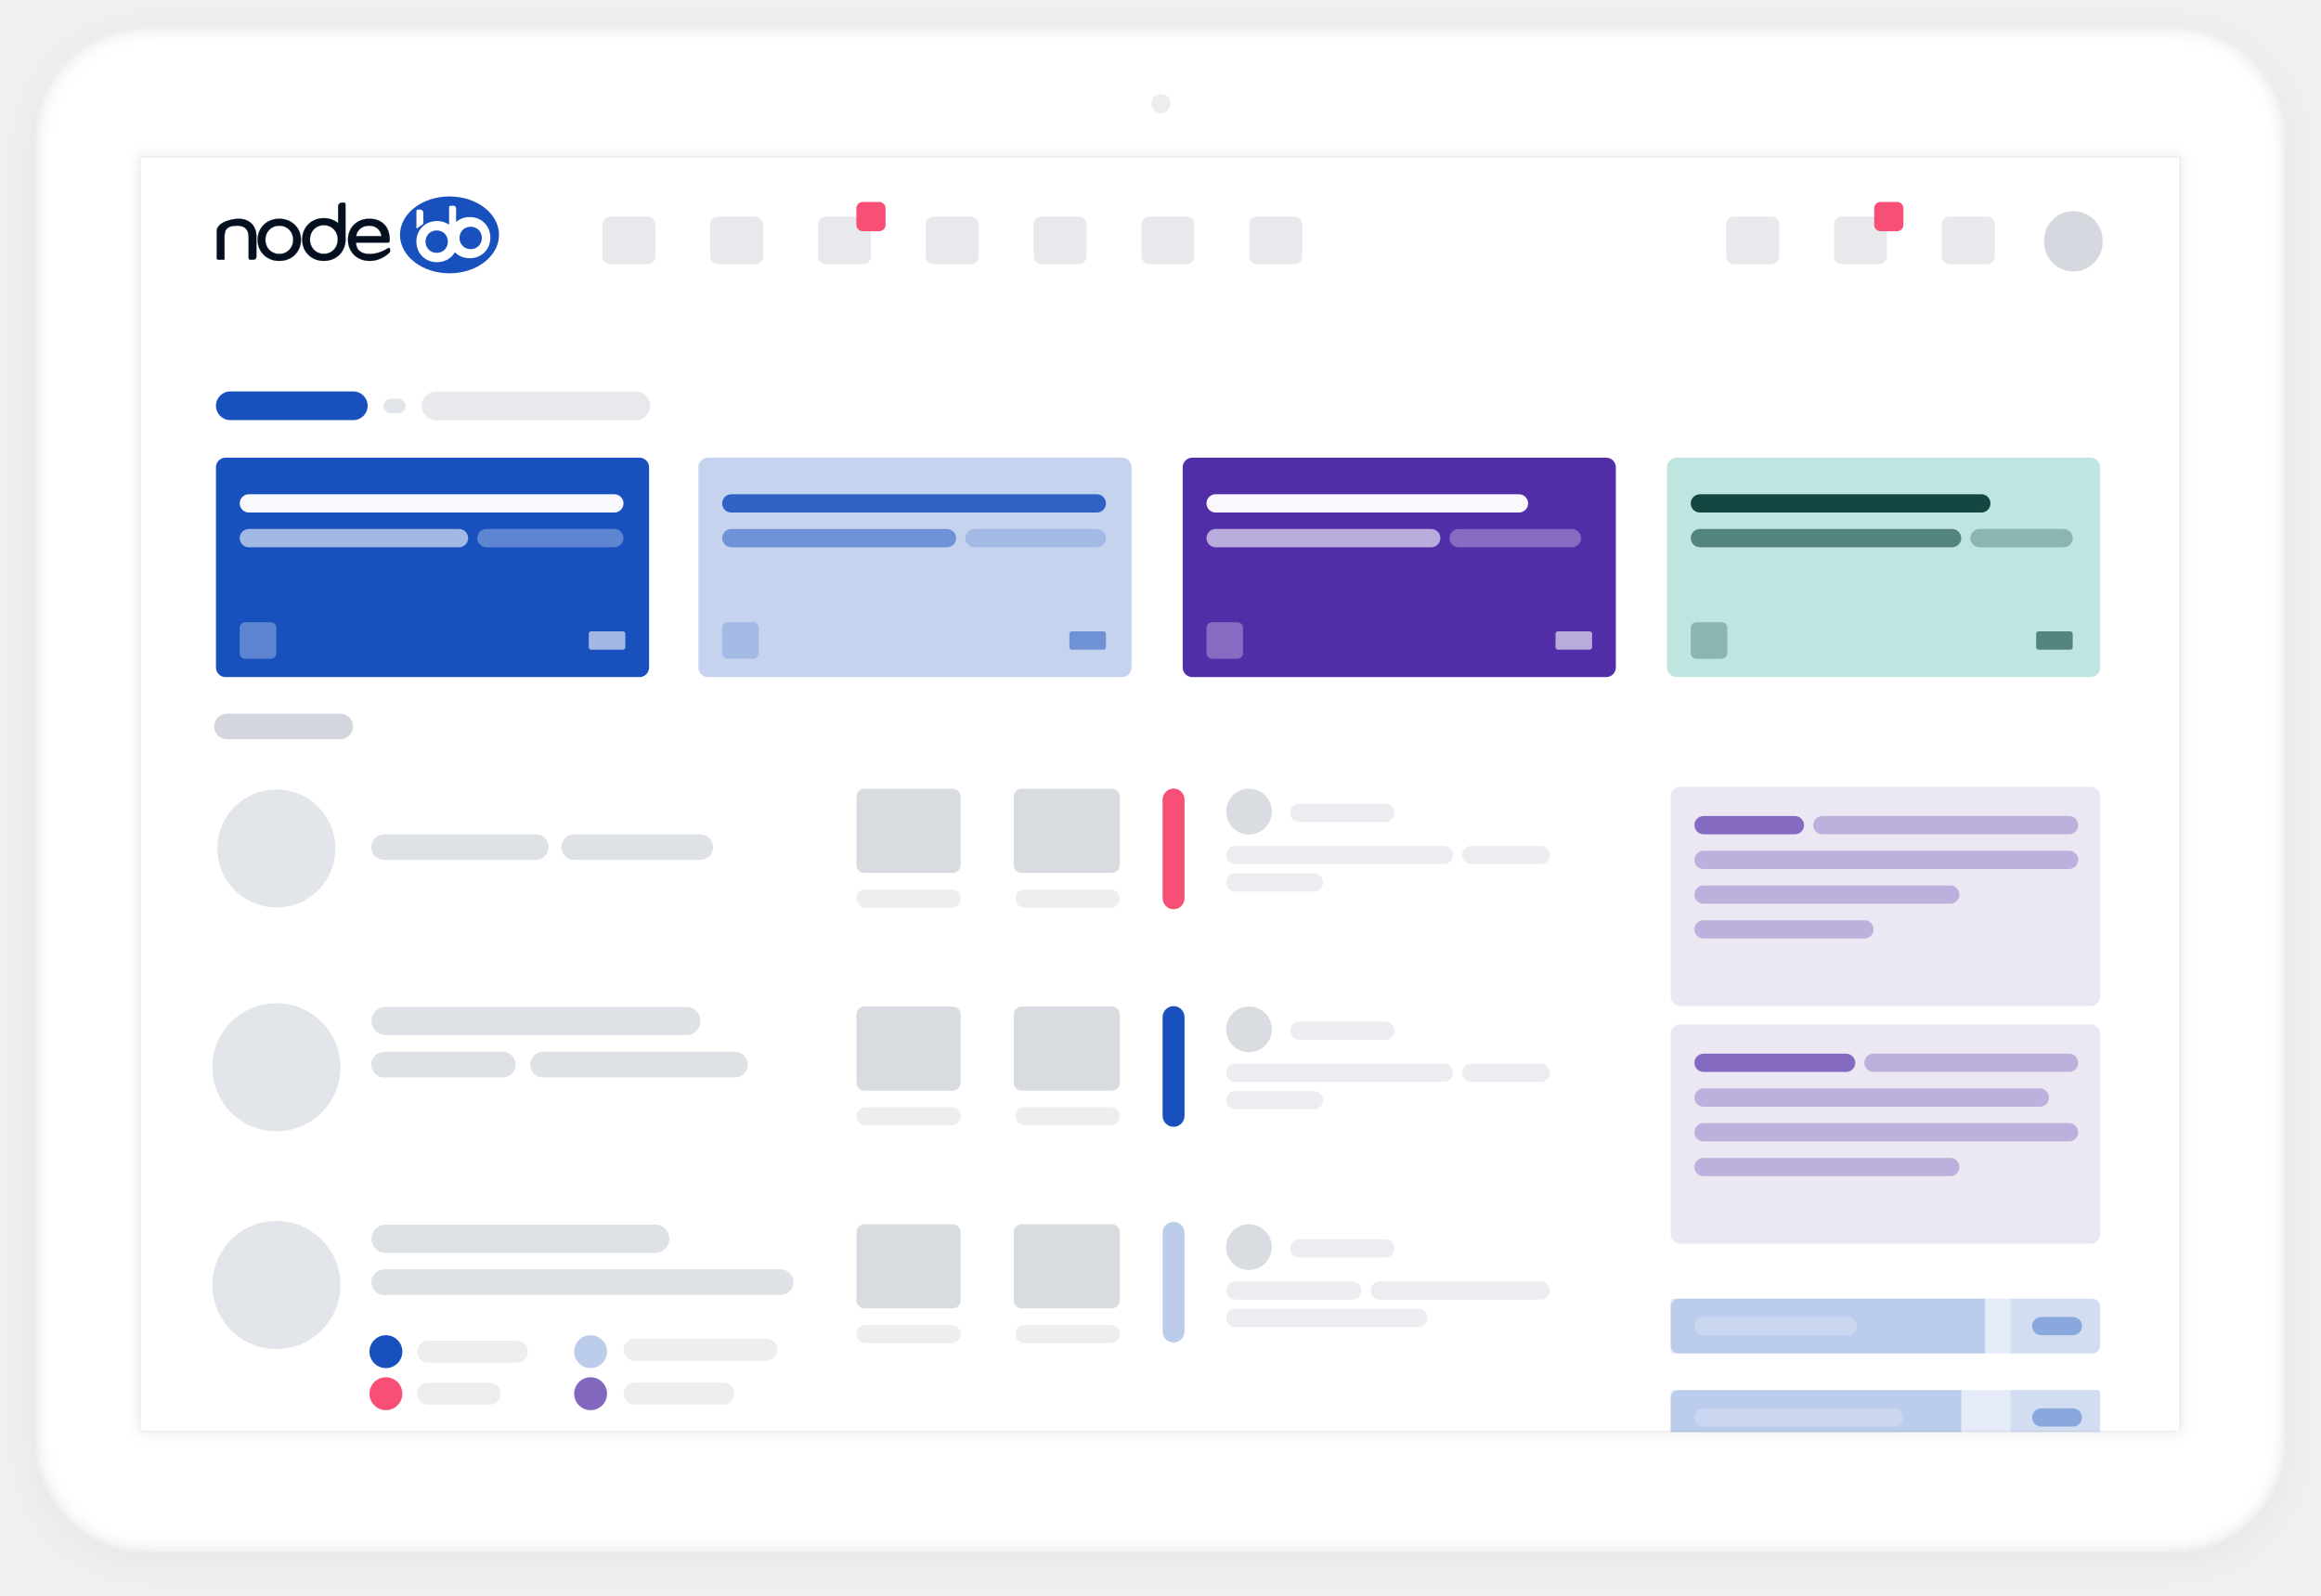
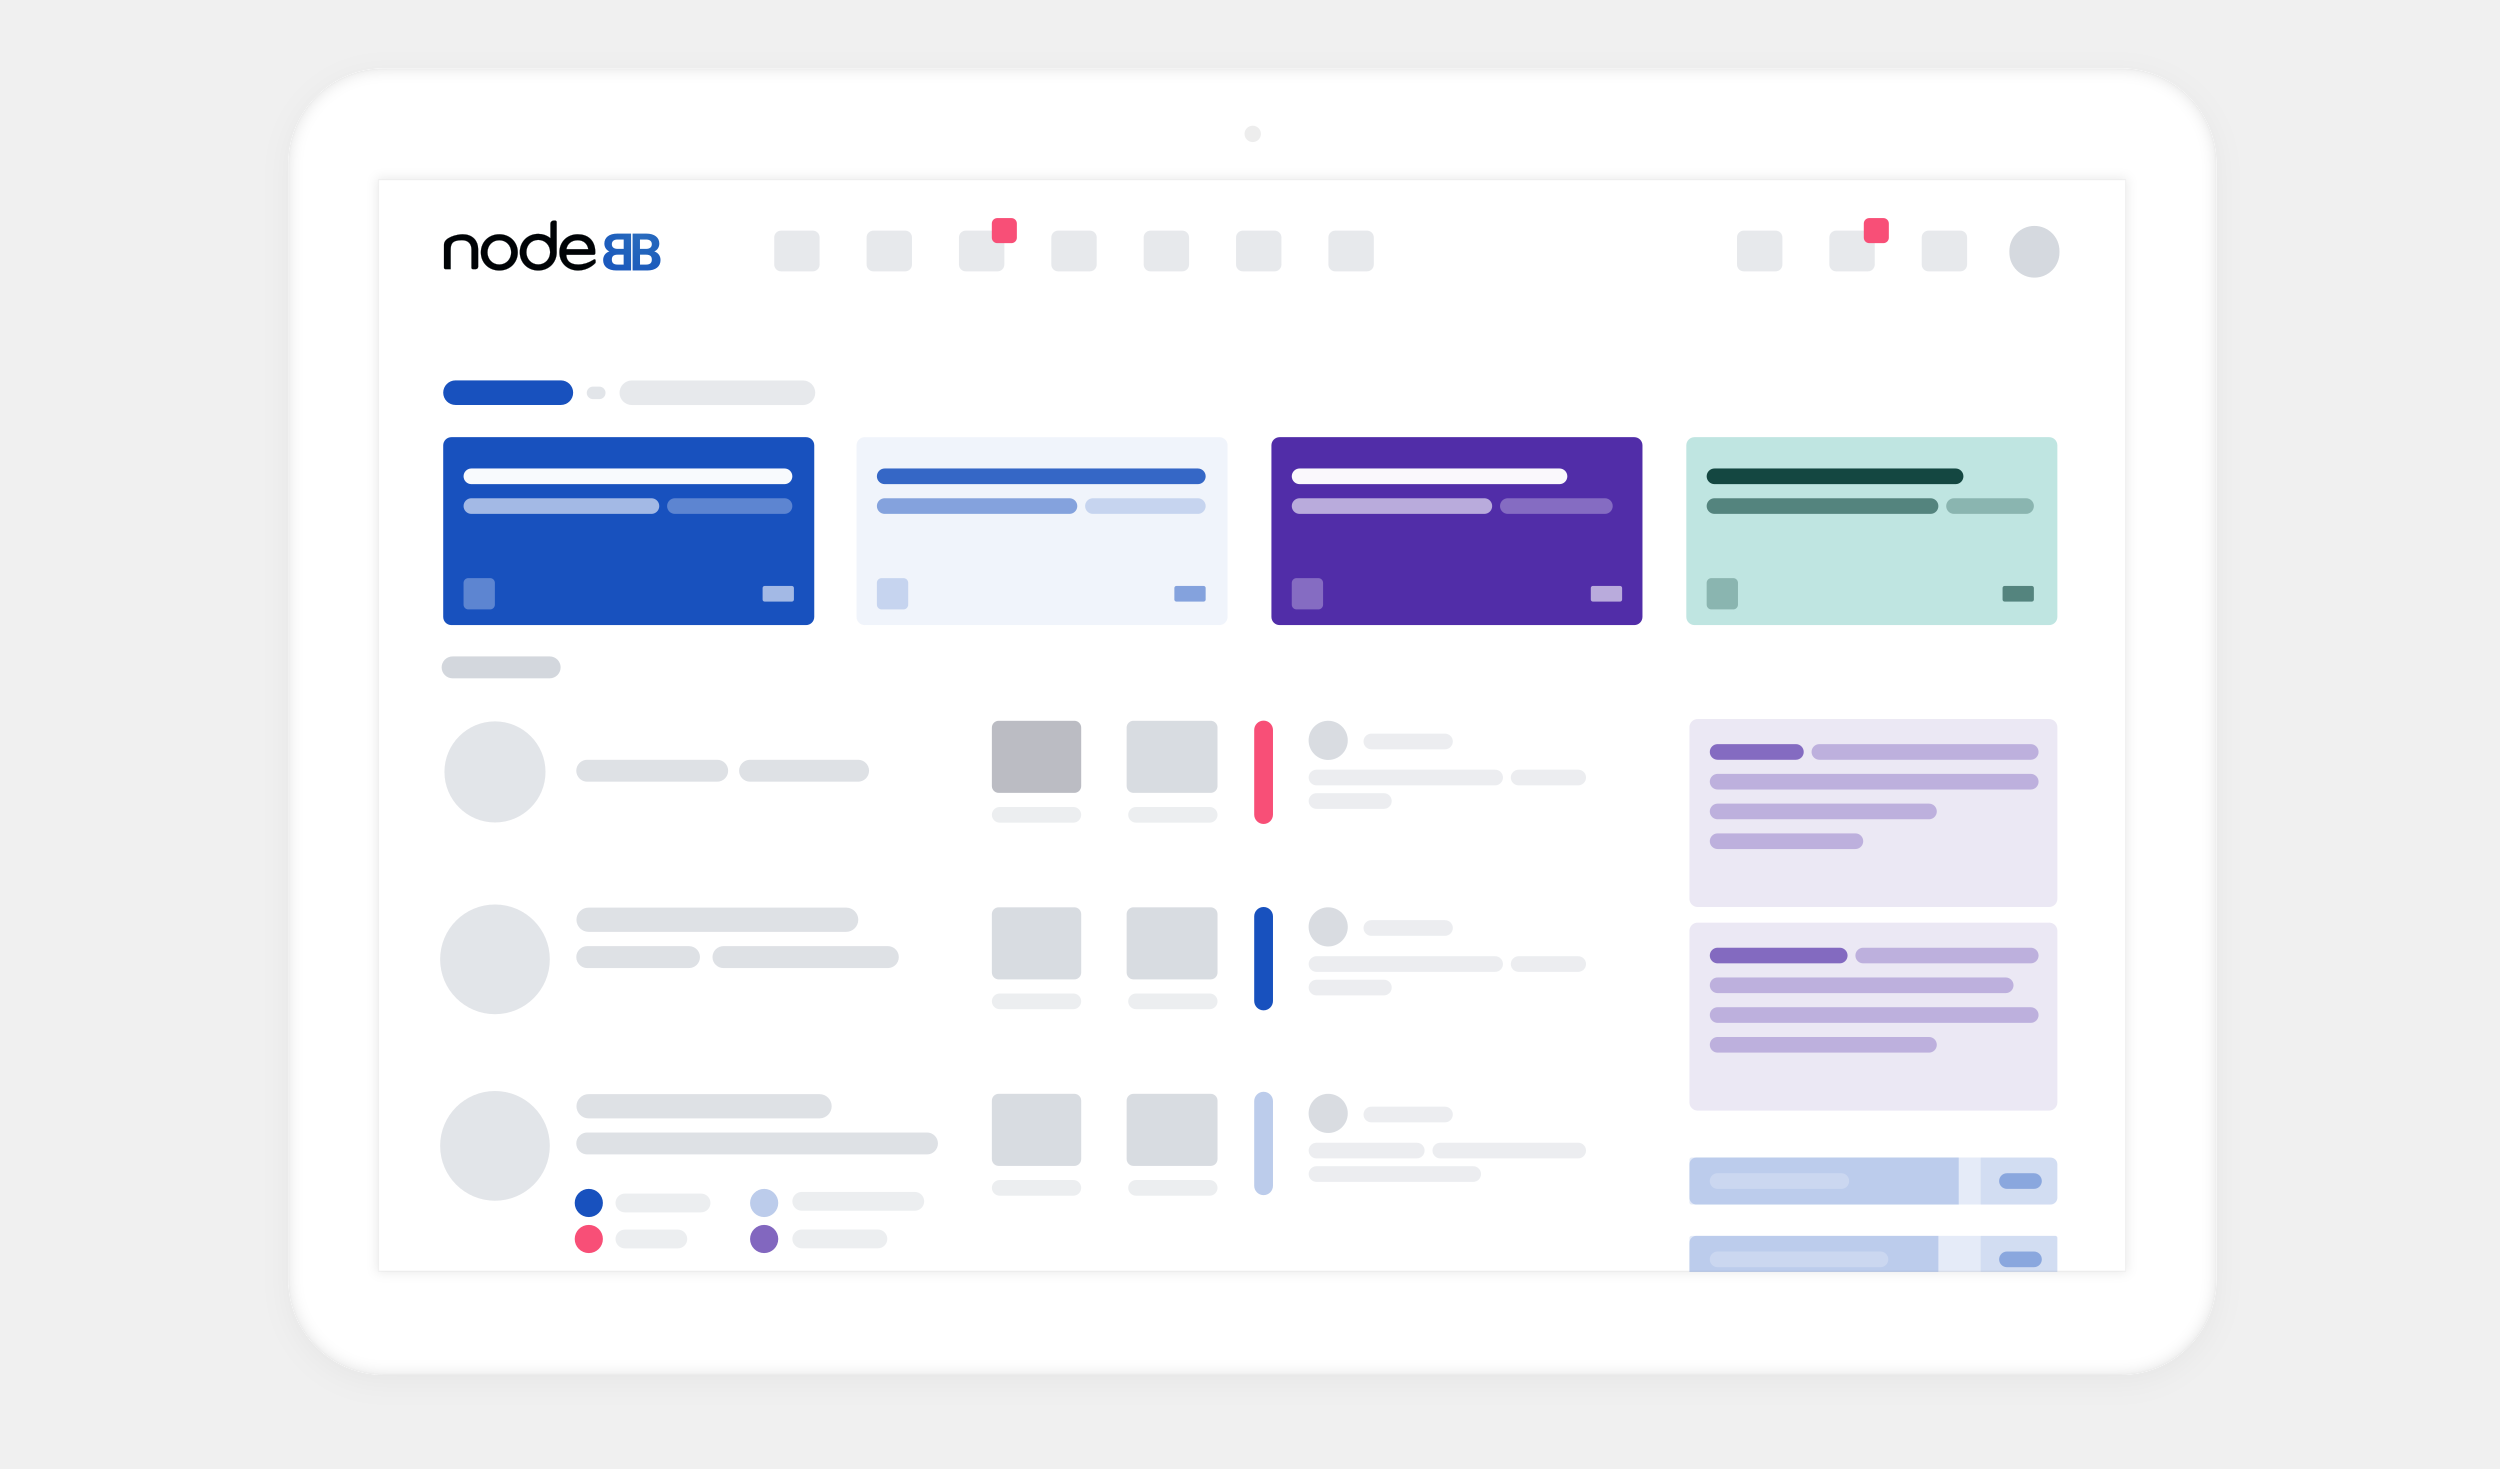
- <svg xmlns="http://www.w3.org/2000/svg" xmlns:xlink="http://www.w3.org/1999/xlink" width="2911" height="2001" viewBox="0 0 2911 2001">
+ <svg xmlns="http://www.w3.org/2000/svg" xmlns:xlink="http://www.w3.org/1999/xlink" width="3660" height="2150" viewBox="0 0 3660 2150">
  <defs>
    <path id="desktop-view-alt-b" d="M5.15235425e-12,140.001 C5.39631238e-12,62.681 62.68,7.34461191e-13 139.993,6.9266478e-13 L2683.007,-6.82121026e-13 C2760.323,-7.23919045e-13 2823,62.68 2823,140.001 L2823,1772.999 C2823,1850.319 2760.32,1913 2683.007,1913 L139.993,1913 C62.677,1913 -2.43960805e-13,1850.32 1.00974196e-28,1772.999 L5.15235425e-12,140.001 Z" />
    <filter id="desktop-view-alt-a" width="105%" height="107.4%" x="-2.5%" y="-3.2%" filterUnits="objectBoundingBox">
      <feOffset dy="10" in="SourceAlpha" result="shadowOffsetOuter1" />
      <feGaussianBlur in="shadowOffsetOuter1" result="shadowBlurOuter1" stdDeviation="22" />
      <feColorMatrix in="shadowBlurOuter1" values="0 0 0 0 0   0 0 0 0 0   0 0 0 0 0  0 0 0 0.04 0" />
    </filter>
    <filter id="desktop-view-alt-c" width="103.9%" height="105.8%" x="-1.9%" y="-2.4%" filterUnits="objectBoundingBox">
      <feGaussianBlur in="SourceAlpha" result="shadowBlurInner1" stdDeviation="11" />
      <feOffset in="shadowBlurInner1" result="shadowOffsetInner1" />
      <feComposite in="shadowOffsetInner1" in2="SourceAlpha" k2="-1" k3="1" operator="arithmetic" result="shadowInnerInner1" />
      <feColorMatrix in="shadowInnerInner1" result="shadowMatrixInner1" values="0 0 0 0 0   0 0 0 0 0   0 0 0 0 0  0 0 0 0.12 0" />
      <feGaussianBlur in="SourceAlpha" result="shadowBlurInner2" stdDeviation="2" />
      <feOffset in="shadowBlurInner2" result="shadowOffsetInner2" />
      <feComposite in="shadowOffsetInner2" in2="SourceAlpha" k2="-1" k3="1" operator="arithmetic" result="shadowInnerInner2" />
      <feColorMatrix in="shadowInnerInner2" result="shadowMatrixInner2" values="0 0 0 0 0   0 0 0 0 0   0 0 0 0 0  0 0 0 0.06 0" />
      <feMerge>
        <feMergeNode in="shadowMatrixInner1" />
        <feMergeNode in="shadowMatrixInner2" />
      </feMerge>
    </filter>
    <rect id="desktop-view-alt-d" width="2560" height="1600" x="0" y="0" rx="2" />
    <filter id="desktop-view-alt-e" width="102.1%" height="103.4%" x="-1.1%" y="-1.7%" filterUnits="objectBoundingBox">
      <feMorphology in="SourceAlpha" operator="dilate" radius="1" result="shadowSpreadOuter1" />
      <feOffset in="shadowSpreadOuter1" result="shadowOffsetOuter1" />
      <feGaussianBlur in="shadowOffsetOuter1" result="shadowBlurOuter1" stdDeviation="8" />
      <feColorMatrix in="shadowBlurOuter1" values="0 0 0 0 0   0 0 0 0 0   0 0 0 0 0  0 0 0 0.08 0" />
    </filter>
+     <radialGradient id="desktop-view-alt-g" cx="65.599%" cy="0%" r="169.036%" fx="65.599%" fy="0%" gradientTransform="matrix(-.5183 .5916 -.38031 -.80624 .996 -.388)">
+       <stop offset="0%" stop-color="#2A6CBE" />
+       <stop offset="38.688%" stop-color="#2062BC" />
+       <stop offset="49.182%" stop-color="#1F5FBC" />
+       <stop offset="66.583%" stop-color="#1C5ABD" />
+       <stop offset="85.354%" stop-color="#1956BC" />
+       <stop offset="100%" stop-color="#1851BE" />
+     </radialGradient>
  </defs>
-   <g fill="none" fill-rule="evenodd" transform="translate(44 34)">
+   <g fill="none" fill-rule="evenodd" transform="translate(422 100)">
    <use fill="#000" filter="url(#desktop-view-alt-a)" xlink:href="#desktop-view-alt-b" />
    <use fill="#FFF" xlink:href="#desktop-view-alt-b" />
    <use fill="#000" filter="url(#desktop-view-alt-c)" xlink:href="#desktop-view-alt-b" />
    <circle cx="12" cy="12" r="12" fill="#EDEDED" transform="translate(1400 84)" />
    <g transform="translate(131 162)">
      <mask id="desktop-view-alt-f" fill="#fff">
        <use xlink:href="#desktop-view-alt-d" />
      </mask>
      <use fill="#000" filter="url(#desktop-view-alt-e)" xlink:href="#desktop-view-alt-d" />
      <g mask="url(#desktop-view-alt-f)">
        <rect width="2558" height="1598" x="1" y="1" fill="#FFF" stroke="#000" stroke-opacity=".04" stroke-width="2" />
        <g transform="translate(91 50)">
          <g transform="translate(5)">
            <g fill="#FFF" opacity=".296" transform="translate(74.372 231.631)">
              <rect width="91.756" height="29.18" rx="3" />
              <rect width="190.394" height="29.18" x="114.695" rx="3" />
            </g>
            <g transform="translate(.725 .004)">
-               <g fill-rule="nonzero" transform="translate(.153 .376)">
-                 <path fill="#1851BE" d="M291.88,9.23705556e-14 C326.178,9.23705556e-14 353.982,21.575 353.982,48.188 C353.982,74.802 326.178,96.376 291.88,96.376 C257.582,96.376 229.778,74.802 229.778,48.188 C229.778,21.575 257.582,9.23705556e-14 291.88,9.23705556e-14 Z M297.16,11.631 L293.387,11.631 C292.283,11.631 291.387,12.526 291.387,13.631 L291.387,13.631 L291.387,35.395 C287.199,32.484 282.001,30.814 276.203,30.814 C261.399,30.814 250.349,41.862 250.349,56.63 C250.349,71.397 261.399,82.445 276.203,82.445 C286.106,82.445 294.259,77.572 298.618,69.972 L298.618,69.972 L298.927,70.281 C303.529,74.793 309.928,77.491 317.244,77.491 C332.158,77.491 343.102,66.441 343.102,51.672 C343.102,36.903 332.158,25.852 317.244,25.852 C310.594,25.852 304.702,28.081 300.228,31.875 C299.964,32.099 300.212,24.234 300.227,16.39 L300.227,16.39 L300.228,15.643 C300.228,12.867 298.179,11.631 297.16,11.631 L297.16,11.631 Z M275.837,42.635 C284.062,42.635 289.846,48.757 289.846,56.689 C289.846,64.449 284.062,70.743 275.837,70.743 C267.612,70.743 261.827,64.449 261.827,56.689 C261.827,48.757 267.612,42.635 275.837,42.635 Z M318.464,37.982 C326.689,37.982 332.474,44.104 332.474,52.037 C332.474,59.796 326.689,66.091 318.464,66.091 C310.239,66.091 304.455,59.796 304.455,52.037 C304.455,44.104 310.239,37.982 318.464,37.982 Z M255.151,16.449 L252.118,16.449 C251.179,16.449 250.419,17.212 250.419,18.154 L250.419,18.154 L250.419,39.566 C250.419,39.67 250.452,39.773 250.513,39.858 C250.674,40.082 250.986,40.133 251.211,39.972 L251.211,39.972 L258.492,34.736 C258.884,34.454 259.117,34.001 259.117,33.518 L259.117,33.518 L259.117,20.427 C259.117,18.23 257.341,16.449 255.151,16.449 L255.151,16.449 Z" />
-                 <path fill="#040F20" stroke="#040E1F" stroke-width=".275" d="M191.273 27.98C206.095 27.98 216.617 36.683 216.843 53.753 216.85 54.267 216.821 55.021 216.757 56.015 216.689 57.067 215.815 57.886 214.761 57.886L174.64 57.886C174.64 64.511 178.239 72.132 191.838 72.132 199.515 72.132 207.019 69.793 214.349 65.115L214.912 64.75C215.605 64.296 216.535 64.49 216.989 65.183 217.116 65.377 217.196 65.597 217.224 65.827 217.487 68.033 217.361 69.448 216.843 70.071 215.816 71.309 206.304 80.832 191.838 80.832 176.111 80.832 164.57 69.739 164.57 54.297 164.57 39.29 175.546 27.98 191.273 27.98zM191.273 36.68C182.221 36.68 175.998 41.9 174.754 49.73L206.66 49.73C205.416 41.9 199.872 36.68 191.273 36.68zM159.392 7.772C160.497 7.772 161.392 8.668 161.392 9.772L161.393 51.935C161.441 52.621 161.465 53.315 161.465 54.018 161.465 69.356 149.853 80.832 134.296 80.832 118.625 80.832 107.126 69.356 107.126 54.018 107.126 38.68 118.625 27.204 134.296 27.204 141.321 27.204 147.542 29.544 152.252 33.523L152.251 12.343C152.251 9.819 154.298 7.772 156.822 7.772L159.392 7.772zM134.296 36.032C124.037 36.032 116.821 43.866 116.821 54.018 116.821 63.949 124.037 72.004 134.296 72.004 144.555 72.004 151.77 63.949 151.77 54.018 151.77 43.866 144.555 36.032 134.296 36.032zM78.404 27.98C93.962 27.98 105.574 39.29 105.574 54.406 105.574 69.522 93.962 80.832 78.404 80.832 62.733 80.832 51.234 69.522 51.234 54.406 51.234 39.29 62.733 27.98 78.404 27.98zM78.404 36.68C68.145 36.68 60.93 44.401 60.93 54.406 60.93 64.193 68.145 72.132 78.404 72.132 88.663 72.132 95.878 64.193 95.878 54.406 95.878 44.401 88.663 36.68 78.404 36.68zM27.15 27.98C41.345 27.98 49.682 37.198 49.682 49.887L49.682 75.777C49.682 77.71 48.115 79.277 46.182 79.277L41.993 79.277C40.889 79.277 39.993 78.382 39.993 77.277L39.993 50.646 39.993 50.646C39.993 42.404 35.6 36.656 26.136 36.656 9.688 36.656 9.688 44.148 9.688 53.358L9.688 79.277 2 79.277C.895 79.277 1.13822108e-13 78.382 1.13686838e-13 77.277 1.13686838e-13 65.972 1.13686838e-13 54.667 1.13686838e-13 43.363 1.13686838e-13 32.399 19.039 27.98 27.15 27.98z" />
+               <g fill-rule="nonzero" transform="translate(.275 10.996)">
+                 <path fill="url(#desktop-view-alt-g)" d="M296.321,19 C308.358,19 315.225,24.863 315.225,33.503 C315.225,38.826 312.448,43.146 307.895,45.074 C313.451,46.926 317,51.477 317,57.726 C317,67.06 310.056,73 297.401,73 L276.105,73 L276.105,73 L276.105,19 L276.105,19 L296.321,19 Z M273.895,19 L273.895,73 L273.895,73 L252.599,73 C239.944,73 233,67.06 233,57.726 C233,51.477 236.549,46.926 242.105,45.074 C237.552,43.146 234.775,38.826 234.775,33.503 C234.775,24.863 241.642,19 253.679,19 L253.679,19 L273.895,19 L273.895,19 Z M295.704,49.857 L286.985,49.857 L286.985,64.36 L286.985,64.36 L287.306,64.361 C288.21,64.362 291.009,64.362 295.704,64.36 C301.491,64.36 304.269,62.047 304.269,57.109 C304.269,52.404 302.031,49.857 295.704,49.857 Z M263.015,49.857 L254.296,49.857 C247.969,49.857 245.731,52.404 245.731,57.109 C245.731,62.047 248.509,64.36 254.296,64.36 C258.991,64.362 261.79,64.362 262.694,64.361 L263.015,64.36 L263.015,64.36 L263.015,49.857 Z M295.704,27.64 L286.908,27.64 L286.908,41.371 L295.704,41.371 C301.337,41.371 304.269,38.826 304.269,34.506 C304.269,30.186 301.337,27.64 295.704,27.64 Z M263.092,27.64 L254.296,27.64 C248.663,27.64 245.731,30.186 245.731,34.506 C245.731,38.826 248.663,41.371 254.296,41.371 L254.296,41.371 L263.092,41.371 L263.092,27.64 Z" />
+                 <path fill="#000306" stroke="#000306" stroke-width=".275" d="M195.81,20 C210.692,20 221.257,28.727 221.484,45.846 C221.491,46.362 221.462,47.119 221.397,48.119 C221.328,49.171 220.455,49.99 219.401,49.99 L179.111,49.99 C179.111,56.634 182.724,64.276 196.378,64.276 C204.089,64.276 211.625,61.928 218.988,57.234 L219.554,56.868 C220.247,56.414 221.177,56.608 221.63,57.301 C221.757,57.494 221.837,57.714 221.865,57.944 C222.131,60.162 222.004,61.583 221.484,62.209 C220.452,63.451 210.902,73 196.378,73 C180.587,73 169,61.877 169,46.391 C169,31.342 180.019,20 195.81,20 Z M162.927,0 C164.032,-4.2495073e-16 164.927,0.895 164.927,2 L164.928,44.127 C164.976,44.812 165,45.506 165,46.208 C165,61.533 153.461,73 138,73 C122.427,73 111,61.533 111,46.208 C111,30.882 122.427,19.416 138,19.416 C144.981,19.416 151.163,21.754 155.844,25.73 L155.844,4.542 C155.844,2.033 157.877,4.60788274e-16 160.385,0 L162.927,0 Z M81,20 C96.461,20 108,31.342 108,46.5 C108,61.658 96.461,73 81,73 C65.427,73 54,61.658 54,46.5 C54,31.342 65.427,20 81,20 Z M27.324,20 C41.61,20 50,29.165 50,41.78 L50,67.5 C50,69.433 48.433,71 46.5,71 L42.249,71 C41.145,71 40.249,70.105 40.249,69 L40.249,42.535 C40.249,34.34 35.828,28.626 26.304,28.626 C10.082,28.626 9.757,35.78 9.751,44.683 L9.751,71 L2,71 C0.895,71 -1.4075584e-14,70.105 -1.42108547e-14,69 L-1.42108547e-14,35.293 L-1.42108547e-14,35.293 C-1.42108547e-14,24.394 19.161,20 27.324,20 Z M81,28.724 C70.805,28.724 63.635,36.467 63.635,46.5 C63.635,56.315 70.805,64.276 81,64.276 C91.195,64.276 98.365,56.315 98.365,46.5 C98.365,36.467 91.195,28.724 81,28.724 Z M138,28.236 C127.805,28.236 120.635,36.064 120.635,46.208 C120.635,56.131 127.805,64.18 138,64.18 C148.195,64.18 155.365,56.131 155.365,46.208 C155.365,36.064 148.195,28.236 138,28.236 Z M195.81,28.724 C186.722,28.724 180.474,33.959 179.224,41.811 L211.26,41.811 C210.01,33.959 204.444,28.724 195.81,28.724 Z" />
              </g>
              <g fill="#8792A2" opacity=".499" transform="translate(483.736 17.85)">
                <rect width="66.464" height="59.661" y="7.768" opacity=".4" rx="10" />
                <rect width="66.464" height="59.661" x="135.22" y="7.768" opacity=".4" rx="10" />
                <rect width="66.464" height="59.661" x="676.099" y="7.768" opacity=".4" rx="10" />
                <rect width="66.464" height="59.661" x="270.44" y="7.768" opacity=".4" rx="10" />
                <rect width="66.464" height="59.661" x="405.66" y="7.768" opacity=".4" rx="10" />
                <rect width="66.464" height="59.661" x="811.319" y="7.768" opacity=".4" rx="10" />
                <rect width="66.464" height="59.661" x="1679.937" y="7.764" opacity=".4" rx="10" />
                <rect width="66.464" height="59.661" x="1544.717" y="7.764" opacity=".4" rx="10" />
                <rect width="66.464" height="59.661" x="1409.498" y="7.764" opacity=".4" rx="10" />
                <rect width="73.34" height="75.724" x="1808.281" y=".88" opacity=".7" rx="36.67" />
                <rect width="66.464" height="59.661" x="540.879" y="7.768" opacity=".4" rx="10" />
              </g>
              <rect width="36.67" height="36.715" x="802.305" y="7.26" fill="#F84F77" rx="8" />
              <rect width="36.67" height="36.715" x="2078.874" y="7.256" fill="#F84F77" rx="8" />
            </g>
          </g>
          <g transform="translate(0 244)">
            <g transform="translate(6.66 498.99)">
              <rect width="133.058" height="105.554" x="998.733" y=".231" fill="#8792A2" opacity=".322" rx="10" />
-               <rect width="130.764" height="105.554" x="801.44" y=".231" fill="#8792A2" opacity=".322" rx="10" />
+               <rect width="130.764" height="105.554" x="801.44" y=".231" fill="#2A2F45" opacity=".322" rx="10" />
              <rect width="130.764" height="22.947" x="801.44" y="126.44" fill="#ECEEF0" rx="11.473" />
              <rect width="130.764" height="22.947" x="1001.027" y="126.44" fill="#ECEEF0" rx="11.473" />
              <rect width="27.505" height="151.321" x="1185.483" fill="#F84F77" rx="13.752" />
              <rect width="57.353" height="57.367" x="1265.138" y=".231" fill="#8792A2" opacity=".32" rx="28.676" />
              <rect width="130.764" height="22.947" x="1345.513" y="19.055" fill="#8792A2" opacity=".164" rx="11.473" />
              <rect width="284.47" height="22.947" x="1265.22" y="71.832" fill="#8792A2" opacity=".164" rx="11.473" />
              <rect width="110.117" height="22.947" x="1561.16" y="71.832" fill="#8792A2" opacity=".164" rx="11.473" />
              <rect width="121.588" height="22.947" x="1265.22" y="106.252" fill="#8792A2" opacity=".164" rx="11.473" />
              <ellipse cx="73.982" cy="75.111" fill="#8792A2" opacity=".24" rx="73.982" ry="74" />
              <path fill="#8792A2" d="M399.298,57.319 C408.162,57.319 415.348,64.504 415.348,73.368 C415.348,82.232 408.162,89.417 399.298,89.417 L209.066,89.417 C200.202,89.417 193.017,82.232 193.017,73.368 C193.017,64.504 200.202,57.319 209.066,57.319 L399.298,57.319 Z M605.585,57.319 C614.448,57.319 621.634,64.504 621.634,73.368 C621.634,82.232 614.448,89.417 605.585,89.417 L605.585,89.417 L447.441,89.417 C438.577,89.417 431.392,82.232 431.392,73.368 C431.392,64.504 438.577,57.319 447.441,57.319 L447.441,57.319 Z" opacity=".28" />
            </g>
            <rect width="133.058" height="105.554" x="1005.394" y="772.287" fill="#8792A2" opacity=".322" rx="10" />
            <rect width="130.764" height="105.554" x="808.101" y="772.287" fill="#8792A2" opacity=".322" rx="10" />
            <rect width="133.058" height="105.554" x="1005.394" y="1045.351" fill="#8792A2" opacity=".322" rx="10" />
            <rect width="130.764" height="105.554" x="808.101" y="1045.351" fill="#8792A2" opacity=".322" rx="10" />
            <rect width="133.058" height="105.554" x="1005.394" y="1364.271" fill="#8792A2" opacity=".322" rx="3" />
            <rect width="130.764" height="105.554" x="808.101" y="1364.271" fill="#8792A2" opacity=".322" rx="3" />
            <rect width="130.764" height="22.947" x="808.101" y="898.495" fill="#ECEEF0" rx="11.473" />
            <rect width="130.764" height="22.947" x="1007.688" y="898.495" fill="#ECEEF0" rx="11.473" />
            <rect width="130.764" height="22.947" x="808.101" y="1171.56" fill="#ECEEF0" rx="11.473" />
            <rect width="130.764" height="22.947" x="1007.688" y="1171.56" fill="#ECEEF0" rx="11.473" />
            <rect width="130.764" height="22.947" x="808.101" y="1490.48" fill="#ECEEF0" rx="3" />
            <rect width="130.764" height="22.947" x="1007.688" y="1490.48" fill="#ECEEF0" rx="3" />
            <rect width="27.505" height="151.321" x="1192.144" y="771.828" fill="#1851BE" rx="13.752" />
            <rect width="27.505" height="151.321" x="1192.144" y="1042.372" fill="#BCCCEB" rx="13.752" />
            <rect width="27.505" height="151.321" x="1192.144" y="1363.357" fill="#512DA8" rx="3" />
            <rect width="57.353" height="57.367" x="1271.799" y="772.287" fill="#8792A2" opacity=".32" rx="28.676" />
            <rect width="57.353" height="57.367" x="1271.799" y="1045.351" fill="#8792A2" opacity=".32" rx="28.676" />
            <rect width="57.353" height="57.367" x="1271.799" y="1364.271" fill="#8792A2" opacity=".32" rx="11.5" />
            <rect width="130.764" height="22.947" x="1352.174" y="791.111" fill="#8792A2" opacity=".164" rx="11.473" />
            <rect width="284.47" height="22.947" x="1271.88" y="843.888" fill="#8792A2" opacity=".164" rx="11.473" />
            <rect width="110.117" height="22.947" x="1567.821" y="843.888" fill="#8792A2" opacity=".164" rx="11.473" />
            <rect width="121.588" height="22.947" x="1271.88" y="878.308" fill="#8792A2" opacity=".164" rx="11.473" />
            <rect width="130.764" height="22.947" x="1352.174" y="1064.175" fill="#8792A2" opacity=".164" rx="11.473" />
            <rect width="169.764" height="22.947" x="1271.88" y="1116.953" fill="#8792A2" opacity=".164" rx="11.473" />
            <rect width="224.823" height="22.947" x="1453.115" y="1116.953" fill="#8792A2" opacity=".164" rx="11.473" />
            <rect width="252.352" height="22.947" x="1271.88" y="1151.334" fill="#8792A2" opacity=".164" rx="11.473" />
            <rect width="130.764" height="22.947" x="1352.174" y="1383.095" fill="#8792A2" opacity=".164" rx="3" />
            <rect width="233.999" height="22.947" x="1271.88" y="1435.872" fill="#8792A2" opacity=".164" rx="3" />
            <rect width="121.588" height="22.947" x="1271.88" y="1470.292" fill="#8792A2" opacity=".164" rx="3" />
            <rect width="160.588" height="22.947" x="1404.939" y="1470.292" fill="#8792A2" opacity=".164" rx="3" />
            <ellipse cx="80.643" cy="848.479" fill="#8792A2" opacity=".24" rx="80.294" ry="80.313" />
            <path fill="#8792A2" d="M364.702,829.147 C373.566,829.147 380.751,836.332 380.751,845.196 C380.751,854.06 373.566,861.245 364.702,861.245 L215.727,861.245 C206.863,861.245 199.678,854.06 199.678,845.196 C199.678,836.332 206.863,829.147 215.727,829.147 L364.702,829.147 Z M655.795,829.147 C664.658,829.147 671.844,836.332 671.844,845.196 C671.844,854.06 664.658,861.245 655.795,861.245 L655.795,861.245 L415.137,861.245 C406.273,861.245 399.088,854.06 399.088,845.196 C399.088,836.332 406.273,829.147 415.137,829.147 L415.137,829.147 Z" opacity=".28" />
            <rect width="412.573" height="35.481" x="199.937" y="772.755" fill="#8792A2" opacity=".28" rx="17.741" />
            <ellipse cx="80.643" cy="1121.544" fill="#8792A2" opacity=".24" rx="80.294" ry="80.313" />
            <ellipse cx="218.014" cy="1205.158" fill="#1851BE" rx="20.629" ry="20.635" />
            <rect width="139" height="27.513" x="257.103" y="1191.401" fill="#ECEEF0" rx="13.756" />
            <rect width="105" height="27.513" x="257.103" y="1244.134" fill="#ECEEF0" rx="13.756" />
            <ellipse cx="218.014" cy="1257.891" fill="#F84F77" rx="20.629" ry="20.635" />
            <ellipse cx="474.726" cy="1205.158" fill="#BCCCEB" rx="20.629" ry="20.635" />
            <rect width="139" height="27.513" x="516" y="1244.026" fill="#ECEEF0" rx="13.756" />
            <rect width="193" height="27.513" x="516" y="1189" fill="#ECEEF0" rx="13.756" />
            <ellipse cx="218.014" cy="1519.264" fill="#512DA8" rx="20.629" ry="20.635" />
            <rect width="158.153" height="27.513" x="250.103" y="1505.508" fill="#ECEEF0" rx="5" />
            <ellipse cx="474.726" cy="1519.264" fill="#8369C0" rx="20.629" ry="20.635" />
            <rect width="146.692" height="27.513" x="506.815" y="1505.508" fill="#ECEEF0" rx="5" />
            <ellipse cx="474.726" cy="1257.891" fill="#8267BF" rx="20.629" ry="20.635" />
            <rect width="529.468" height="32.098" x="199.678" y="1101.984" fill="#8792A2" opacity=".28" rx="16.049" />
            <rect width="373.607" height="35.481" x="199.937" y="1045.82" fill="#8792A2" opacity=".28" rx="17.741" />
            <ellipse cx="80.643" cy="1440.464" fill="#8792A2" opacity=".24" rx="80.294" ry="80.313" />
            <path fill="#8792A2" d="M362.291,1420.676 C366.157,1420.676 369.291,1423.81 369.291,1427.676 L369.291,1445.774 C369.291,1449.64 366.157,1452.774 362.291,1452.774 L206.678,1452.774 C202.812,1452.774 199.678,1449.64 199.678,1445.774 L199.678,1427.676 C199.678,1423.81 202.812,1420.676 206.678,1420.676 L362.291,1420.676 Z M628.171,1420.676 C632.037,1420.676 635.171,1423.81 635.171,1427.676 L635.171,1427.676 L635.171,1445.774 C635.171,1449.64 632.037,1452.774 628.171,1452.774 L628.171,1452.774 L399.211,1452.774 C395.345,1452.774 392.211,1449.64 392.211,1445.774 L392.211,1445.774 L392.211,1427.676 C392.211,1423.81 395.345,1420.676 399.211,1420.676 L399.211,1420.676 Z" opacity=".4" />
            <rect width="284.217" height="35.481" x="199.937" y="1364.74" fill="#8792A2" opacity=".4" rx="10.238" />
            <rect width="538.636" height="275.13" x="1829.339" y="496.698" fill="#D7D0E9" opacity=".498" rx="12" />
            <rect width="137.524" height="22.927" x="1859.136" y="533.382" fill="#512DA8" opacity=".666" rx="11.464" />
            <rect width="332.35" height="22.927" x="2008.12" y="533.382" fill="#512DA8" opacity=".298" rx="11.464" />
            <rect width="481.335" height="22.927" x="1859.136" y="576.944" fill="#512DA8" opacity=".298" rx="11.464" />
            <rect width="332.35" height="22.927" x="1859.136" y="620.506" fill="#512DA8" opacity=".298" rx="11.464" />
            <rect width="224.623" height="22.927" x="1859.136" y="664.069" fill="#512DA8" opacity=".298" rx="11.464" />
            <rect width="538.636" height="275.13" x="1829.339" y="794.755" fill="#D7D0E9" opacity=".498" rx="12" />
            <rect width="201.702" height="22.927" x="1859.136" y="831.439" fill="#512DA8" opacity=".673" rx="11.464" />
            <rect width="268.172" height="22.927" x="2072.298" y="831.439" fill="#512DA8" opacity=".298" rx="11.464" />
            <rect width="444.662" height="22.927" x="1859.136" y="875.002" fill="#512DA8" opacity=".298" rx="11.464" />
            <rect width="481.335" height="22.927" x="1859.136" y="918.564" fill="#512DA8" opacity=".298" rx="11.464" />
            <rect width="332.35" height="22.927" x="1859.136" y="962.126" fill="#512DA8" opacity=".298" rx="11.464" />
            <g transform="translate(4.852 84.003)">
              <rect width="543.221" height="275.13" fill="#1851BE" rx="12" />
              <rect width="481.335" height="22.927" x="29.797" y="45.855" fill="#FFF" opacity=".966" rx="11.464" />
              <rect width="286.509" height="22.927" x="29.797" y="89.417" fill="#FFF" opacity=".598" rx="11.464" />
              <rect width="183.366" height="22.927" x="327.766" y="89.417" fill="#FFF" opacity=".298" rx="11.464" transform="matrix(-1 0 0 1 838.897 0)" />
              <rect width="45.841" height="45.855" x="29.797" y="206.347" fill="#FFF" opacity=".298" rx="7" transform="matrix(-1 0 0 1 105.435 0)" />
              <rect width="45.841" height="22.927" x="467.582" y="217.811" fill="#FFF" opacity=".598" rx="3" transform="matrix(-1 0 0 1 981.006 0)" />
            </g>
            <rect width="27.505" height="18.342" x="215" y="10" fill="#8792A2" opacity=".241" rx="9.171" />
            <rect width="190.242" height="36" x="4.852" y=".878" fill="#1851BE" rx="18" />
            <rect width="286.509" height="36" x="263" y="1" fill="#8792A2" opacity=".201" rx="18" />
-             <g fill="#1851BE" transform="translate(609.958 84.003)">
-               <rect width="543.221" height="275.13" opacity=".25" rx="12" />
-               <rect width="481.335" height="22.927" x="29.797" y="45.855" opacity=".866" rx="11.464" />
-               <rect width="293.385" height="22.927" x="29.797" y="89.417" opacity=".498" rx="11.464" />
-               <rect width="176.489" height="22.927" x="334.642" y="89.417" opacity=".198" rx="11.464" />
-               <rect width="45.841" height="45.855" x="29.797" y="206.347" opacity=".198" rx="7" transform="matrix(-1 0 0 1 105.435 0)" />
-               <rect width="45.841" height="22.927" x="465.29" y="217.811" opacity=".498" rx="3" transform="matrix(-1 0 0 1 976.422 0)" />
+             <g transform="translate(609.958 84.003)">
+               <rect width="543.221" height="275.13" fill="#C5D3EF" opacity=".25" rx="12" />
+               <rect width="481.335" height="22.927" x="29.797" y="45.855" fill="#1851BE" opacity=".866" rx="11.464" />
+               <rect width="293.385" height="22.927" x="29.797" y="89.417" fill="#1851BE" opacity=".498" rx="11.464" />
+               <rect width="176.489" height="22.927" x="334.642" y="89.417" fill="#1851BE" opacity=".198" rx="11.464" />
+               <rect width="45.841" height="45.855" x="29.797" y="206.347" fill="#1851BE" opacity=".198" rx="7" transform="matrix(-1 0 0 1 105.435 0)" />
+               <rect width="45.841" height="22.927" x="465.29" y="217.811" fill="#1851BE" opacity=".498" rx="3" transform="matrix(-1 0 0 1 976.422 0)" />
            </g>
            <g transform="translate(1217.356 84.003)">
              <rect width="543.221" height="275.13" fill="#512DA8" rx="12" />
              <rect width="403.404" height="22.927" x="29.797" y="45.855" fill="#FFF" opacity=".966" rx="11.464" />
              <rect width="293.385" height="22.927" x="29.797" y="89.417" fill="#FFF" opacity=".598" rx="11.464" />
              <rect width="165.029" height="22.927" x="334.642" y="89.417" fill="#FFF" opacity=".298" rx="11.464" transform="matrix(-1 0 0 1 834.313 0)" />
              <rect width="45.841" height="45.855" x="29.797" y="206.347" fill="#FFF" opacity=".298" rx="7" transform="matrix(-1 0 0 1 105.435 0)" />
              <rect width="45.841" height="22.927" x="467.582" y="217.811" fill="#FFF" opacity=".598" rx="3" transform="matrix(-1 0 0 1 981.006 0)" />
            </g>
            <g transform="translate(1824.755 84.003)">
              <rect width="543.221" height="275.13" fill="#BFE5E1" rx="12" />
              <rect width="375.899" height="22.927" x="29.797" y="45.855" fill="#0E423C" opacity=".966" rx="11.464" />
              <rect width="339.226" height="22.927" x="29.797" y="89.417" fill="#0E423C" opacity=".598" rx="11.464" />
              <rect width="128.356" height="22.927" x="380.484" y="89.417" fill="#0E423C" opacity=".298" rx="11.464" transform="matrix(-1 0 0 1 889.323 0)" />
              <rect width="45.841" height="45.855" x="29.797" y="206.347" fill="#0E423C" opacity=".298" rx="7" transform="matrix(-1 0 0 1 105.435 0)" />
              <rect width="45.841" height="22.927" x="462.998" y="217.811" fill="#0E423C" opacity=".598" rx="3" transform="matrix(-1 0 0 1 971.838 0)" />
            </g>
            <path fill="#1851BE" d="M2255.664 1138.668L2357.975 1138.668C2363.498 1138.668 2367.975 1143.145 2367.975 1148.668L2367.975 1197.45C2367.975 1202.973 2363.498 1207.45 2357.975 1207.45L2255.664 1207.45 2255.664 1207.45 2255.664 1138.668zM2255.664 1253.305L2364.975 1253.305C2366.632 1253.305 2367.975 1254.648 2367.975 1256.305L2367.975 1319.088C2367.975 1320.745 2366.632 1322.088 2364.975 1322.088L2255.664 1322.088 2255.664 1322.088 2255.664 1253.305zM2255.664 1367.943L2364.975 1367.943C2366.632 1367.943 2367.975 1369.286 2367.975 1370.943L2367.975 1433.725C2367.975 1435.382 2366.632 1436.725 2364.975 1436.725L2255.664 1436.725 2255.664 1436.725 2255.664 1367.943zM2255.664 1482.58L2364.975 1482.58C2366.632 1482.58 2367.975 1483.923 2367.975 1485.58L2367.975 1548.363C2367.975 1550.02 2366.632 1551.363 2364.975 1551.363L2255.664 1551.363 2255.664 1551.363 2255.664 1482.58z" opacity=".197" />
            <rect width="62.515" height="22.927" x="2282.708" y="1161.595" fill="#1851BE" opacity=".383" rx="11.464" />
            <rect width="62.515" height="22.927" x="2282.708" y="1276.233" fill="#1851BE" opacity=".383" rx="11.464" />
            <rect width="82.515" height="22.927" x="2271.708" y="1390.87" fill="#1851BE" opacity=".383" rx="6" />
            <rect width="82.515" height="22.927" x="2271.708" y="1505.508" fill="#1851BE" opacity=".383" rx="6" />
            <path fill="#1851BE" d="M1832.339 1138.668L2255.664 1138.668 2255.664 1138.668 2255.664 1207.45 1832.339 1207.45C1830.682 1207.45 1829.339 1206.107 1829.339 1204.45L1829.339 1141.668C1829.339 1140.011 1830.682 1138.668 1832.339 1138.668zM1832.339 1253.305L2255.664 1253.305 2255.664 1253.305 2255.664 1322.088 1832.339 1322.088C1830.682 1322.088 1829.339 1320.745 1829.339 1319.088L1829.339 1256.305C1829.339 1254.648 1830.682 1253.305 1832.339 1253.305z" opacity=".117" />
            <path fill="#1851BE" d="M1832.339,1367.943 L2255.664,1367.943 L2255.664,1367.943 L2255.664,1436.725 L1832.339,1436.725 C1830.682,1436.725 1829.339,1435.382 1829.339,1433.725 L1829.339,1370.943 C1829.339,1369.286 1830.682,1367.943 1832.339,1367.943 Z" opacity=".125" />
            <path fill="#1851BE" d="M1832.339,1482.58 L2255.664,1482.58 L2255.664,1482.58 L2255.664,1551.363 L1832.339,1551.363 C1830.682,1551.363 1829.339,1550.02 1829.339,1548.363 L1829.339,1485.58 C1829.339,1483.923 1830.682,1482.58 1832.339,1482.58 Z" opacity=".117" />
            <rect width="203.994" height="22.927" x="1859.136" y="1161.595" fill="#FFF" opacity=".717" rx="11.464" />
            <rect width="261.296" height="22.927" x="1859.136" y="1276.233" fill="#FFF" opacity=".717" rx="11.464" />
            <rect width="178.781" height="22.927" x="1859.136" y="1390.87" fill="#FFF" opacity=".717" rx="11.464" />
            <rect width="261.296" height="22.927" x="1859.136" y="1505.508" fill="#FFF" opacity=".717" rx="11.464" />
            <path fill="#1851BE" d="M1839.339 1138.668L2223.575 1138.668 2223.575 1138.668 2223.575 1207.45 1839.339 1207.45C1833.816 1207.45 1829.339 1202.973 1829.339 1197.45L1829.339 1148.668C1829.339 1143.145 1833.816 1138.668 1839.339 1138.668zM1839.339 1253.305L2193.778 1253.305 2193.778 1253.305 2193.778 1322.088 1839.339 1322.088C1833.816 1322.088 1829.339 1317.611 1829.339 1312.088L1829.339 1263.305C1829.339 1257.782 1833.816 1253.305 1839.339 1253.305zM1832.339 1367.943L2063.13 1367.943 2063.13 1367.943 2063.13 1436.725 1832.339 1436.725C1830.682 1436.725 1829.339 1435.382 1829.339 1433.725L1829.339 1370.943C1829.339 1369.286 1830.682 1367.943 1832.339 1367.943zM1832.339 1482.58L2042.502 1482.58 2042.502 1482.58 2042.502 1551.363 1832.339 1551.363C1830.682 1551.363 1829.339 1550.02 1829.339 1548.363L1829.339 1485.58C1829.339 1483.923 1830.682 1482.58 1832.339 1482.58z" opacity=".2" />
            <rect width="174.197" height="32.098" x="2.56" y="404.988" fill="#8792A2" opacity=".364" rx="16.049" />
          </g>
        </g>
      </g>
    </g>
  </g>
</svg>
